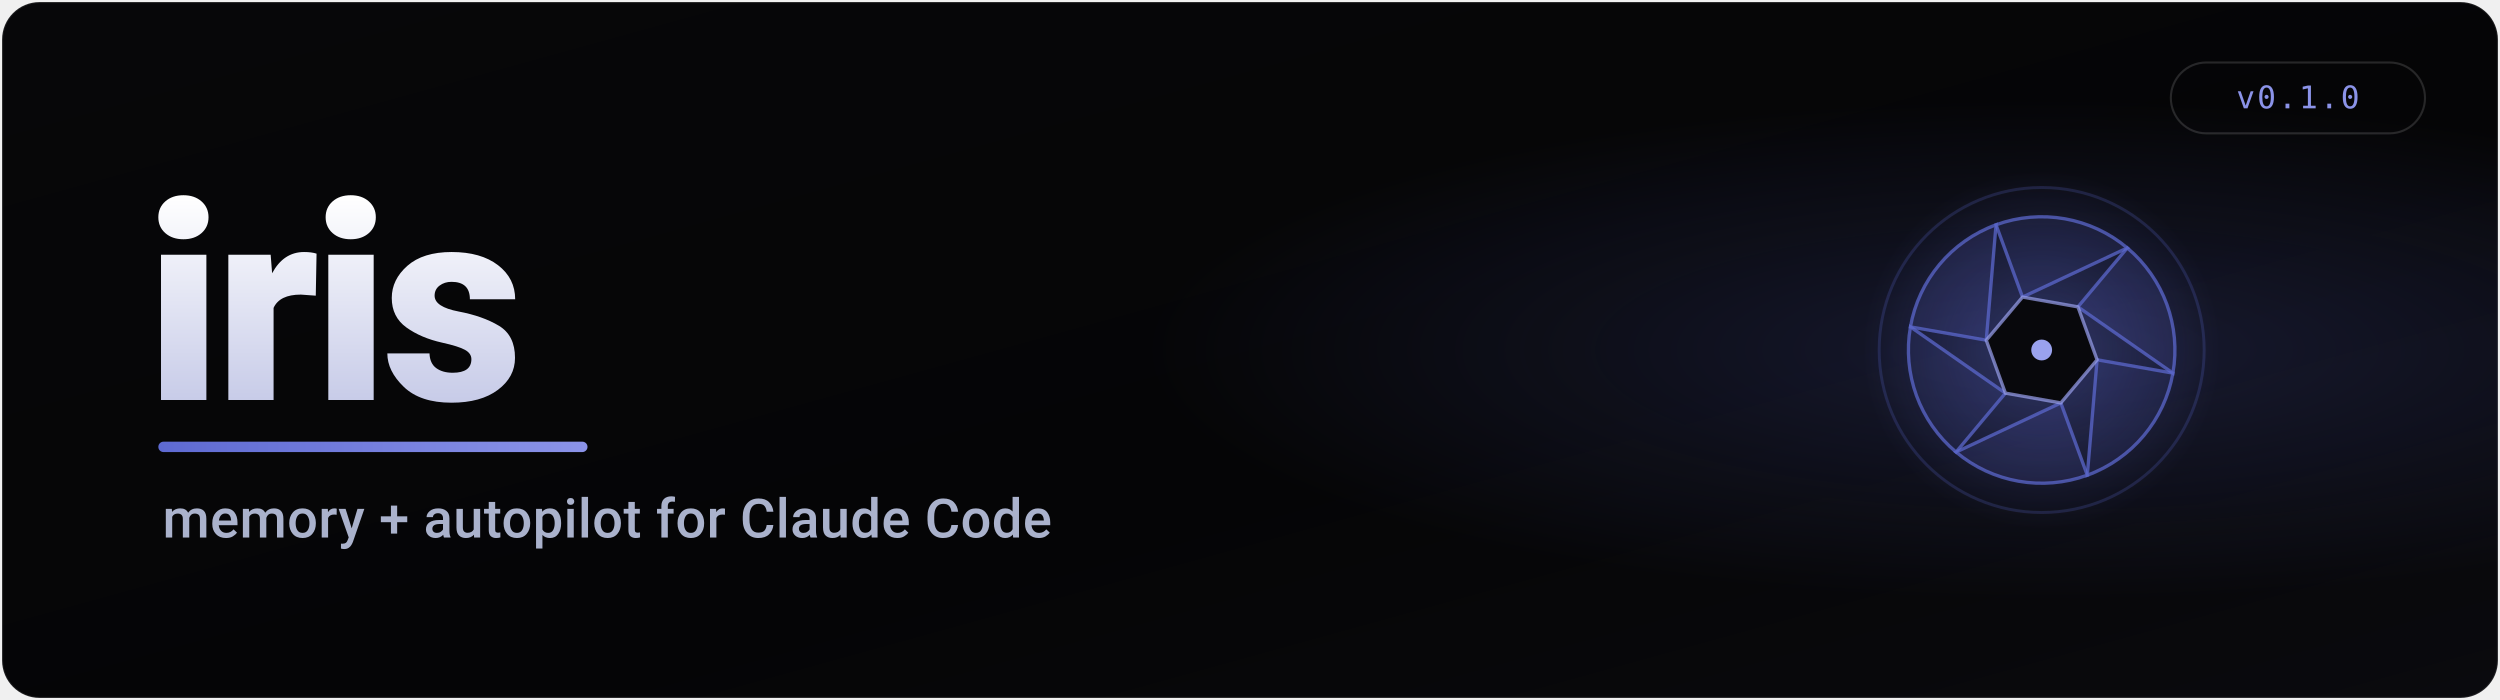
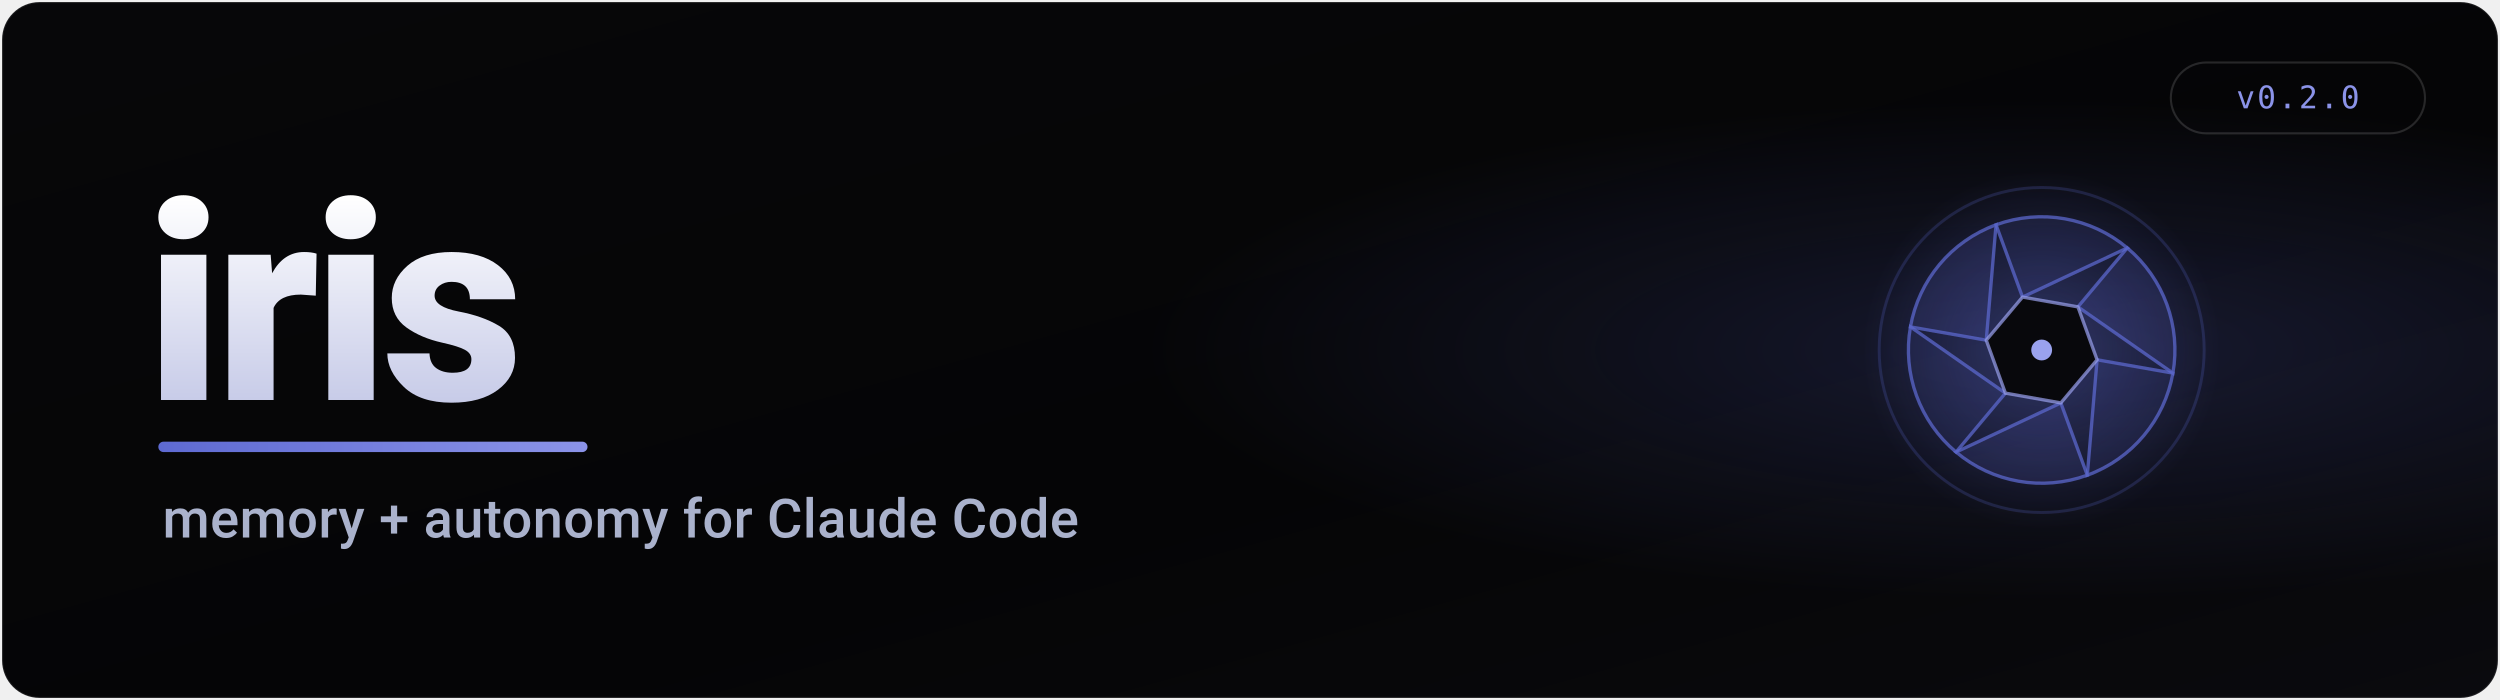
- <svg xmlns="http://www.w3.org/2000/svg" viewBox="0 0 1200 336" width="1200" height="336" role="img" aria-label="iris — memory and autopilot for Claude Code">
+ <svg xmlns="http://www.w3.org/2000/svg" viewBox="0 0 1200 336" width="1200" height="336" role="img" aria-label="iris — memory and autonomy for Claude Code">
  <defs>
    <linearGradient id="ink" x1="0" y1="0" x2="1" y2="1">
      <stop offset="0" stop-color="#070709" />
      <stop offset="0.6" stop-color="#050506" />
      <stop offset="1" stop-color="#0a0a0e" />
    </linearGradient>
    <radialGradient id="aura" cx="0.817" cy="0.500" r="0.36">
      <stop offset="0" stop-color="#5E6AD2" stop-opacity="0.20" />
      <stop offset="1" stop-color="#5E6AD2" stop-opacity="0" />
    </radialGradient>
    <radialGradient id="pupil" cx="0.5" cy="0.5" r="0.5">
      <stop offset="0" stop-color="#5E6AD2" stop-opacity="0.35" />
      <stop offset="1" stop-color="#5E6AD2" stop-opacity="0" />
    </radialGradient>
    <linearGradient id="word" x1="0" y1="0" x2="0" y2="1">
      <stop offset="0" stop-color="#ffffff" />
      <stop offset="1" stop-color="#c7cbe8" />
    </linearGradient>
    <linearGradient id="rule" x1="0" y1="0" x2="1" y2="0">
      <stop offset="0" stop-color="#5E6AD2" />
      <stop offset="1" stop-color="#8b93e8" />
    </linearGradient>
  </defs>
  <rect x="1" y="1" width="1198" height="334" rx="18" fill="url(#ink)" />
  <rect x="1" y="1" width="1198" height="334" rx="18" fill="url(#aura)" />
  <rect x="1042" y="30" width="122" height="34" rx="17" fill="none" stroke="#ffffff" stroke-opacity="0.14" />
-   <text x="1103" y="52" text-anchor="middle" font-family="ui-monospace, 'JetBrains Mono', Menlo, monospace" font-size="15" letter-spacing="1" fill="#8b93e8">v0.1.0</text>
+   <text x="1103" y="52" text-anchor="middle" font-family="ui-monospace, 'JetBrains Mono', Menlo, monospace" font-size="15" letter-spacing="1" fill="#8b93e8">v0.2.0</text>
  <circle cx="980" cy="168" r="86" fill="url(#pupil)" />
  <circle cx="980" cy="168" r="78" fill="none" stroke="#5E6AD2" stroke-opacity="0.22" stroke-width="1.4" />
  <path d="M1006.6 172.7 L1001.9 228.1 A64 64 0 0 0 1043.0 179.1 Z" fill="#5E6AD2" fill-opacity="0.10" stroke="#5E6AD2" stroke-opacity="0.72" stroke-width="1.6" />
  <path d="M989.2 193.4 L938.9 217.0 A64 64 0 0 0 1001.9 228.1 Z" fill="#5E6AD2" fill-opacity="0.15" stroke="#5E6AD2" stroke-opacity="0.72" stroke-width="1.6" />
  <path d="M962.6 188.7 L917.0 156.9 A64 64 0 0 0 938.9 217.0 Z" fill="#5E6AD2" fill-opacity="0.10" stroke="#5E6AD2" stroke-opacity="0.72" stroke-width="1.6" />
  <path d="M953.4 163.3 L958.1 107.9 A64 64 0 0 0 917.0 156.9 Z" fill="#5E6AD2" fill-opacity="0.15" stroke="#5E6AD2" stroke-opacity="0.72" stroke-width="1.6" />
  <path d="M970.8 142.6 L1021.1 119.0 A64 64 0 0 0 958.1 107.9 Z" fill="#5E6AD2" fill-opacity="0.10" stroke="#5E6AD2" stroke-opacity="0.72" stroke-width="1.6" />
  <path d="M997.4 147.3 L1043.0 179.1 A64 64 0 0 0 1021.1 119.0 Z" fill="#5E6AD2" fill-opacity="0.15" stroke="#5E6AD2" stroke-opacity="0.72" stroke-width="1.6" />
  <polygon points="1006.6,172.7 989.2,193.4 962.6,188.7 953.4,163.3 970.8,142.6 997.4,147.3" fill="#08080c" stroke="#9aa2ef" stroke-opacity="0.7" stroke-width="1.6" />
  <circle cx="980" cy="168" r="5" fill="#9aa2ef" />
  <text x="70" y="192" font-family="-apple-system, BlinkMacSystemFont, 'Segoe UI', Roboto, Helvetica, Arial, sans-serif" font-size="132" font-weight="800" letter-spacing="-3" fill="url(#word)">iris</text>
  <rect x="76" y="212" width="206" height="5" rx="2.5" fill="url(#rule)" />
-   <text x="78" y="258" font-family="-apple-system, BlinkMacSystemFont, 'Segoe UI', Roboto, Helvetica, Arial, sans-serif" font-size="26" font-weight="500" letter-spacing="0.2" fill="#aab2cc">memory + autopilot for Claude Code</text>
+   <text x="78" y="258" font-family="-apple-system, BlinkMacSystemFont, 'Segoe UI', Roboto, Helvetica, Arial, sans-serif" font-size="26" font-weight="500" letter-spacing="0.2" fill="#aab2cc">memory + autonomy for Claude Code</text>
  <rect x="1" y="1" width="1198" height="334" rx="18" fill="none" stroke="#ffffff" stroke-opacity="0.09" />
</svg>
